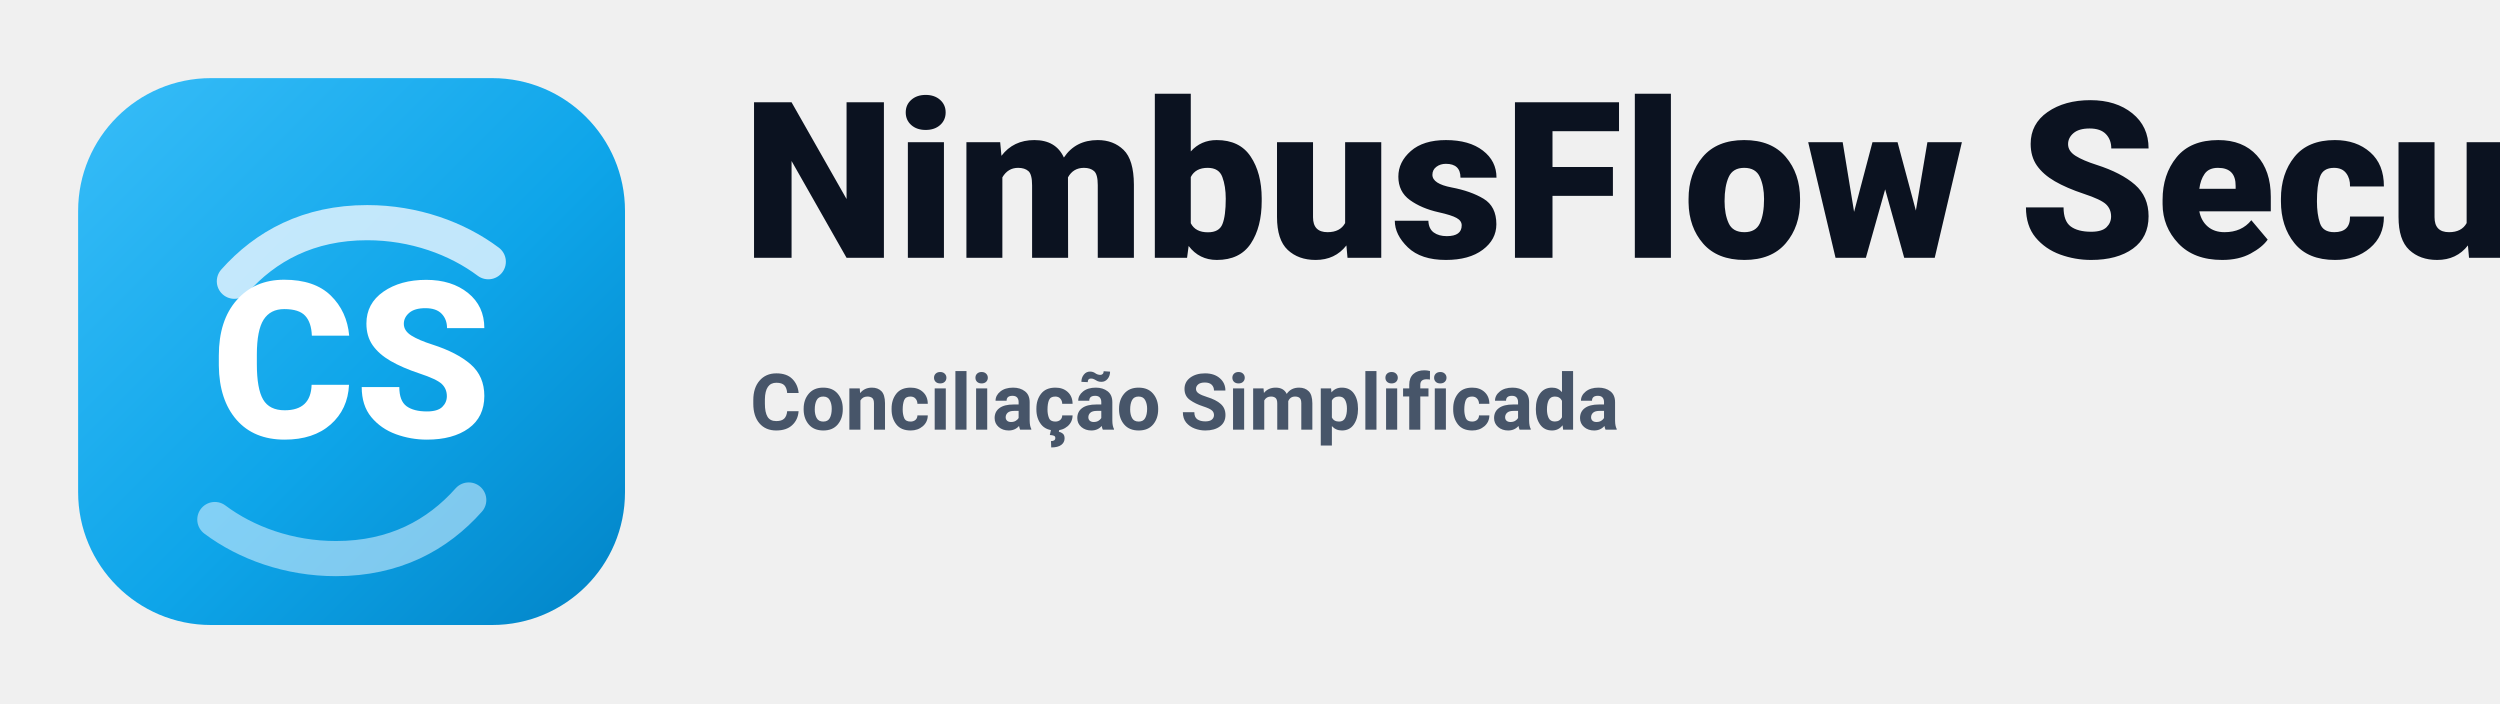
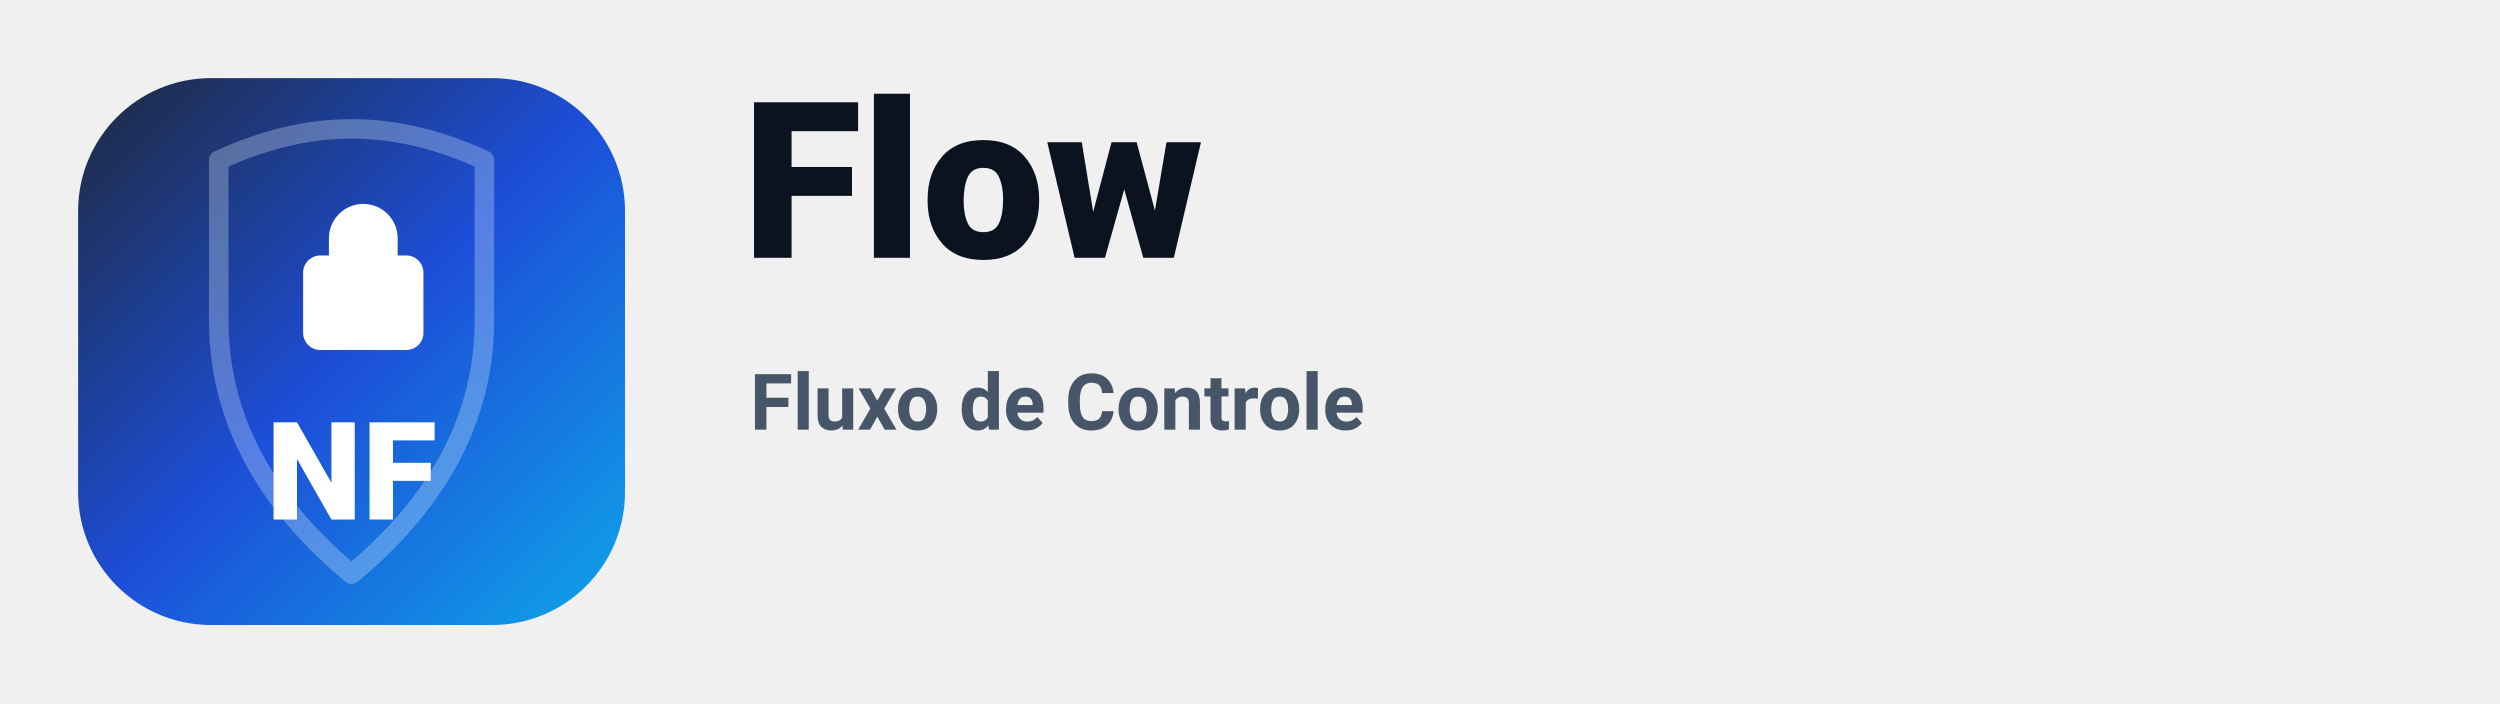
- <svg xmlns="http://www.w3.org/2000/svg" width="640" height="180" viewBox="0 0 640 180" role="img" aria-label="NimbusFlow Security">
+ <svg xmlns="http://www.w3.org/2000/svg" width="640" height="180" viewBox="0 0 640 180" role="img" aria-label="NimbusFlow">
  <defs>
    <linearGradient id="g" x1="0" y1="0" x2="1" y2="1">
-       <stop offset="0" stop-color="#38bdf8" />
-       <stop offset="0.55" stop-color="#0ea5e9" />
-       <stop offset="1" stop-color="#0284c7" />
+       <stop offset="0" stop-color="#1e293b" />
+       <stop offset="0.5" stop-color="#1d4ed8" />
+       <stop offset="1" stop-color="#0ea5e9" />
    </linearGradient>
  </defs>
  <g transform="translate(20,20)">
    <rect x="0" y="0" width="140" height="140" rx="34" fill="url(#g)" />
-     <path d="M40 52c8-9 19-15 34-15 12 0 23 4 31 10" fill="none" stroke="#e0f2fe" stroke-opacity="0.85" stroke-width="9" stroke-linecap="round" />
-     <path d="M100 108c-8 9-19 15-34 15-12 0-23-4-31-10" fill="none" stroke="#e0f2fe" stroke-opacity="0.55" stroke-width="9" stroke-linecap="round" />
-     <text x="70" y="92" text-anchor="middle" font-family="system-ui, -apple-system, Segoe UI, Roboto, Arial" font-size="56" font-weight="800" fill="#ffffff">CS</text>
+     <path d="M36,21 C47,16 58,13 70,13 C82,13 93,16 104,21 L104,62 C104,91 88,112 70,127 C52,112 36,91 36,62 Z" fill="none" stroke="#e0f2fe" stroke-opacity="0.3" stroke-width="5" stroke-linejoin="round" />
+     <path transform="translate(51,30) scale(2.2)" d="M10 1a4 4 0 00-4 4v2H5a2 2 0 00-2 2v7a2 2 0 002 2h10a2 2 0 002-2V9a2 2 0 00-2-2h-1V5a4 4 0 00-4-4zm2 6V5a2 2 0 10-4 0v2h4z" fill="#ffffff" />
+     <text x="70" y="113" text-anchor="middle" font-family="system-ui, -apple-system, Segoe UI, Roboto, Arial" font-size="35" font-weight="800" fill="#ffffff">NF</text>
  </g>
  <g transform="translate(190,66)">
-     <text x="0" y="0" font-family="system-ui, -apple-system, Segoe UI, Roboto, Arial" font-size="56" font-weight="800" fill="#0b1220">NimbusFlow Security</text>
-     <text x="2" y="44" font-family="system-ui, -apple-system, Segoe UI, Roboto, Arial" font-size="20" font-weight="600" fill="#475569">Conciliação Simplificada</text>
+     <text x="0" y="0" font-family="system-ui, -apple-system, Segoe UI, Roboto, Arial" font-size="56" font-weight="800" fill="#0b1220">Flow</text>
+     <text x="2" y="44" font-family="system-ui, -apple-system, Segoe UI, Roboto, Arial" font-size="20" font-weight="600" fill="#475569">Fluxo de Controle</text>
  </g>
</svg>
